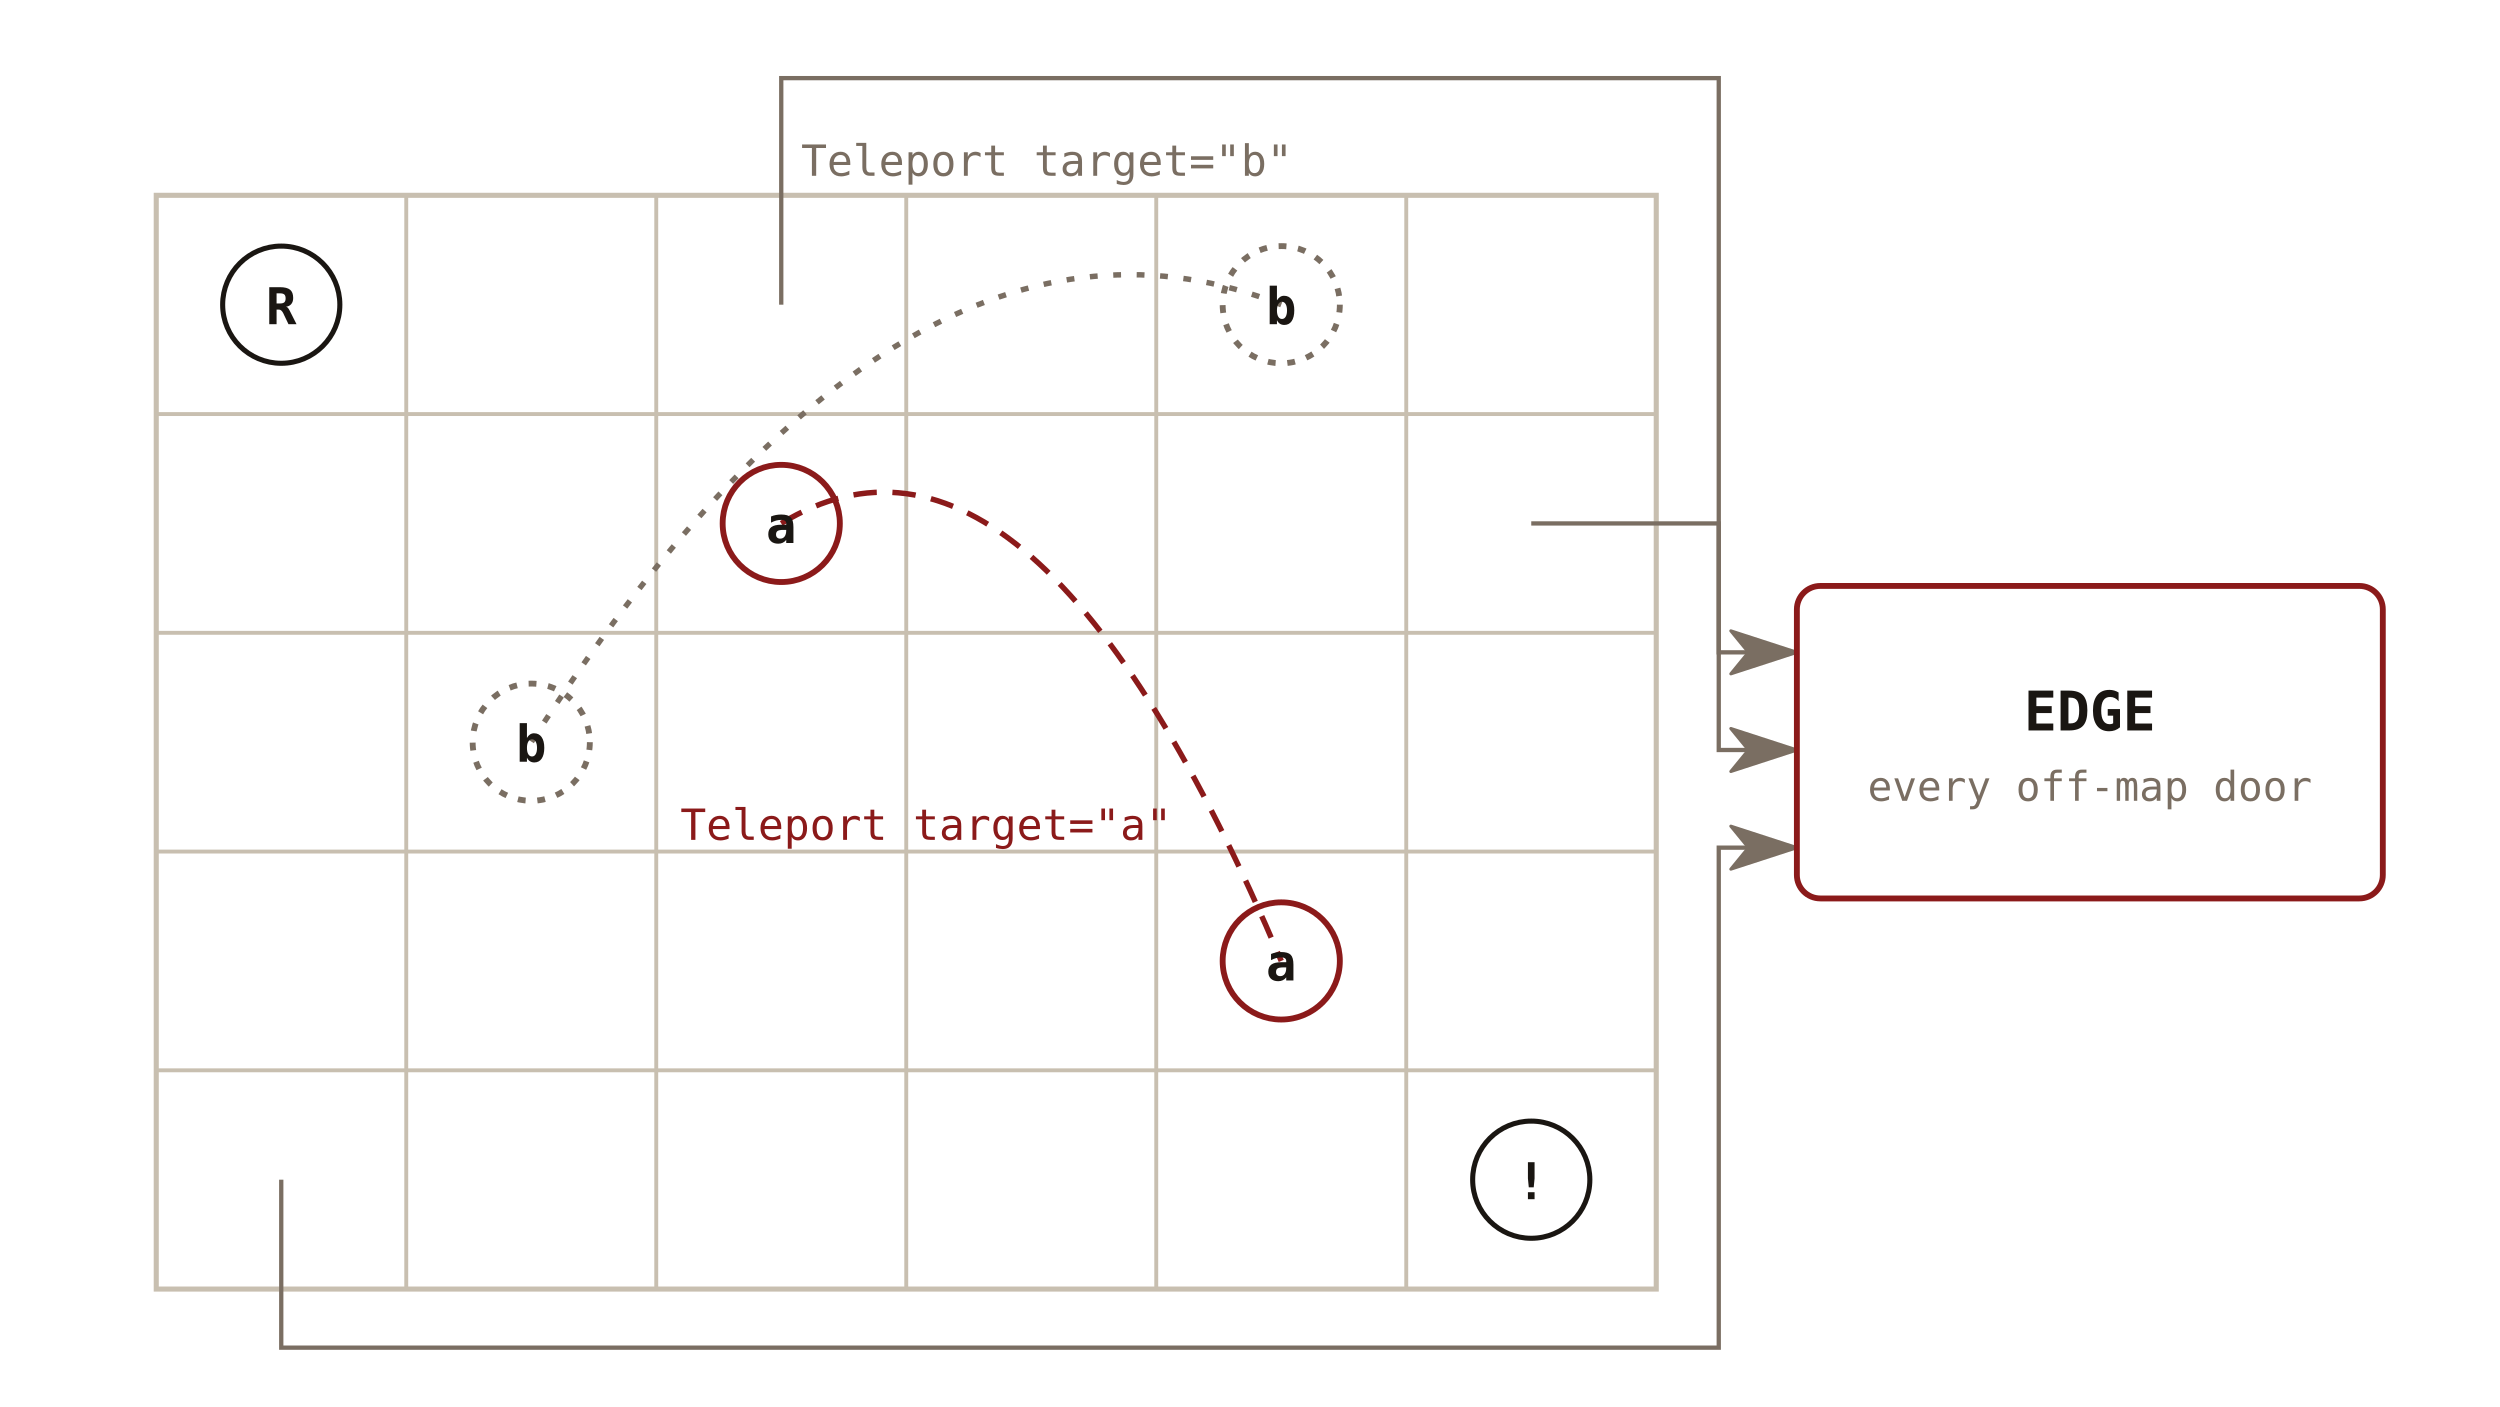
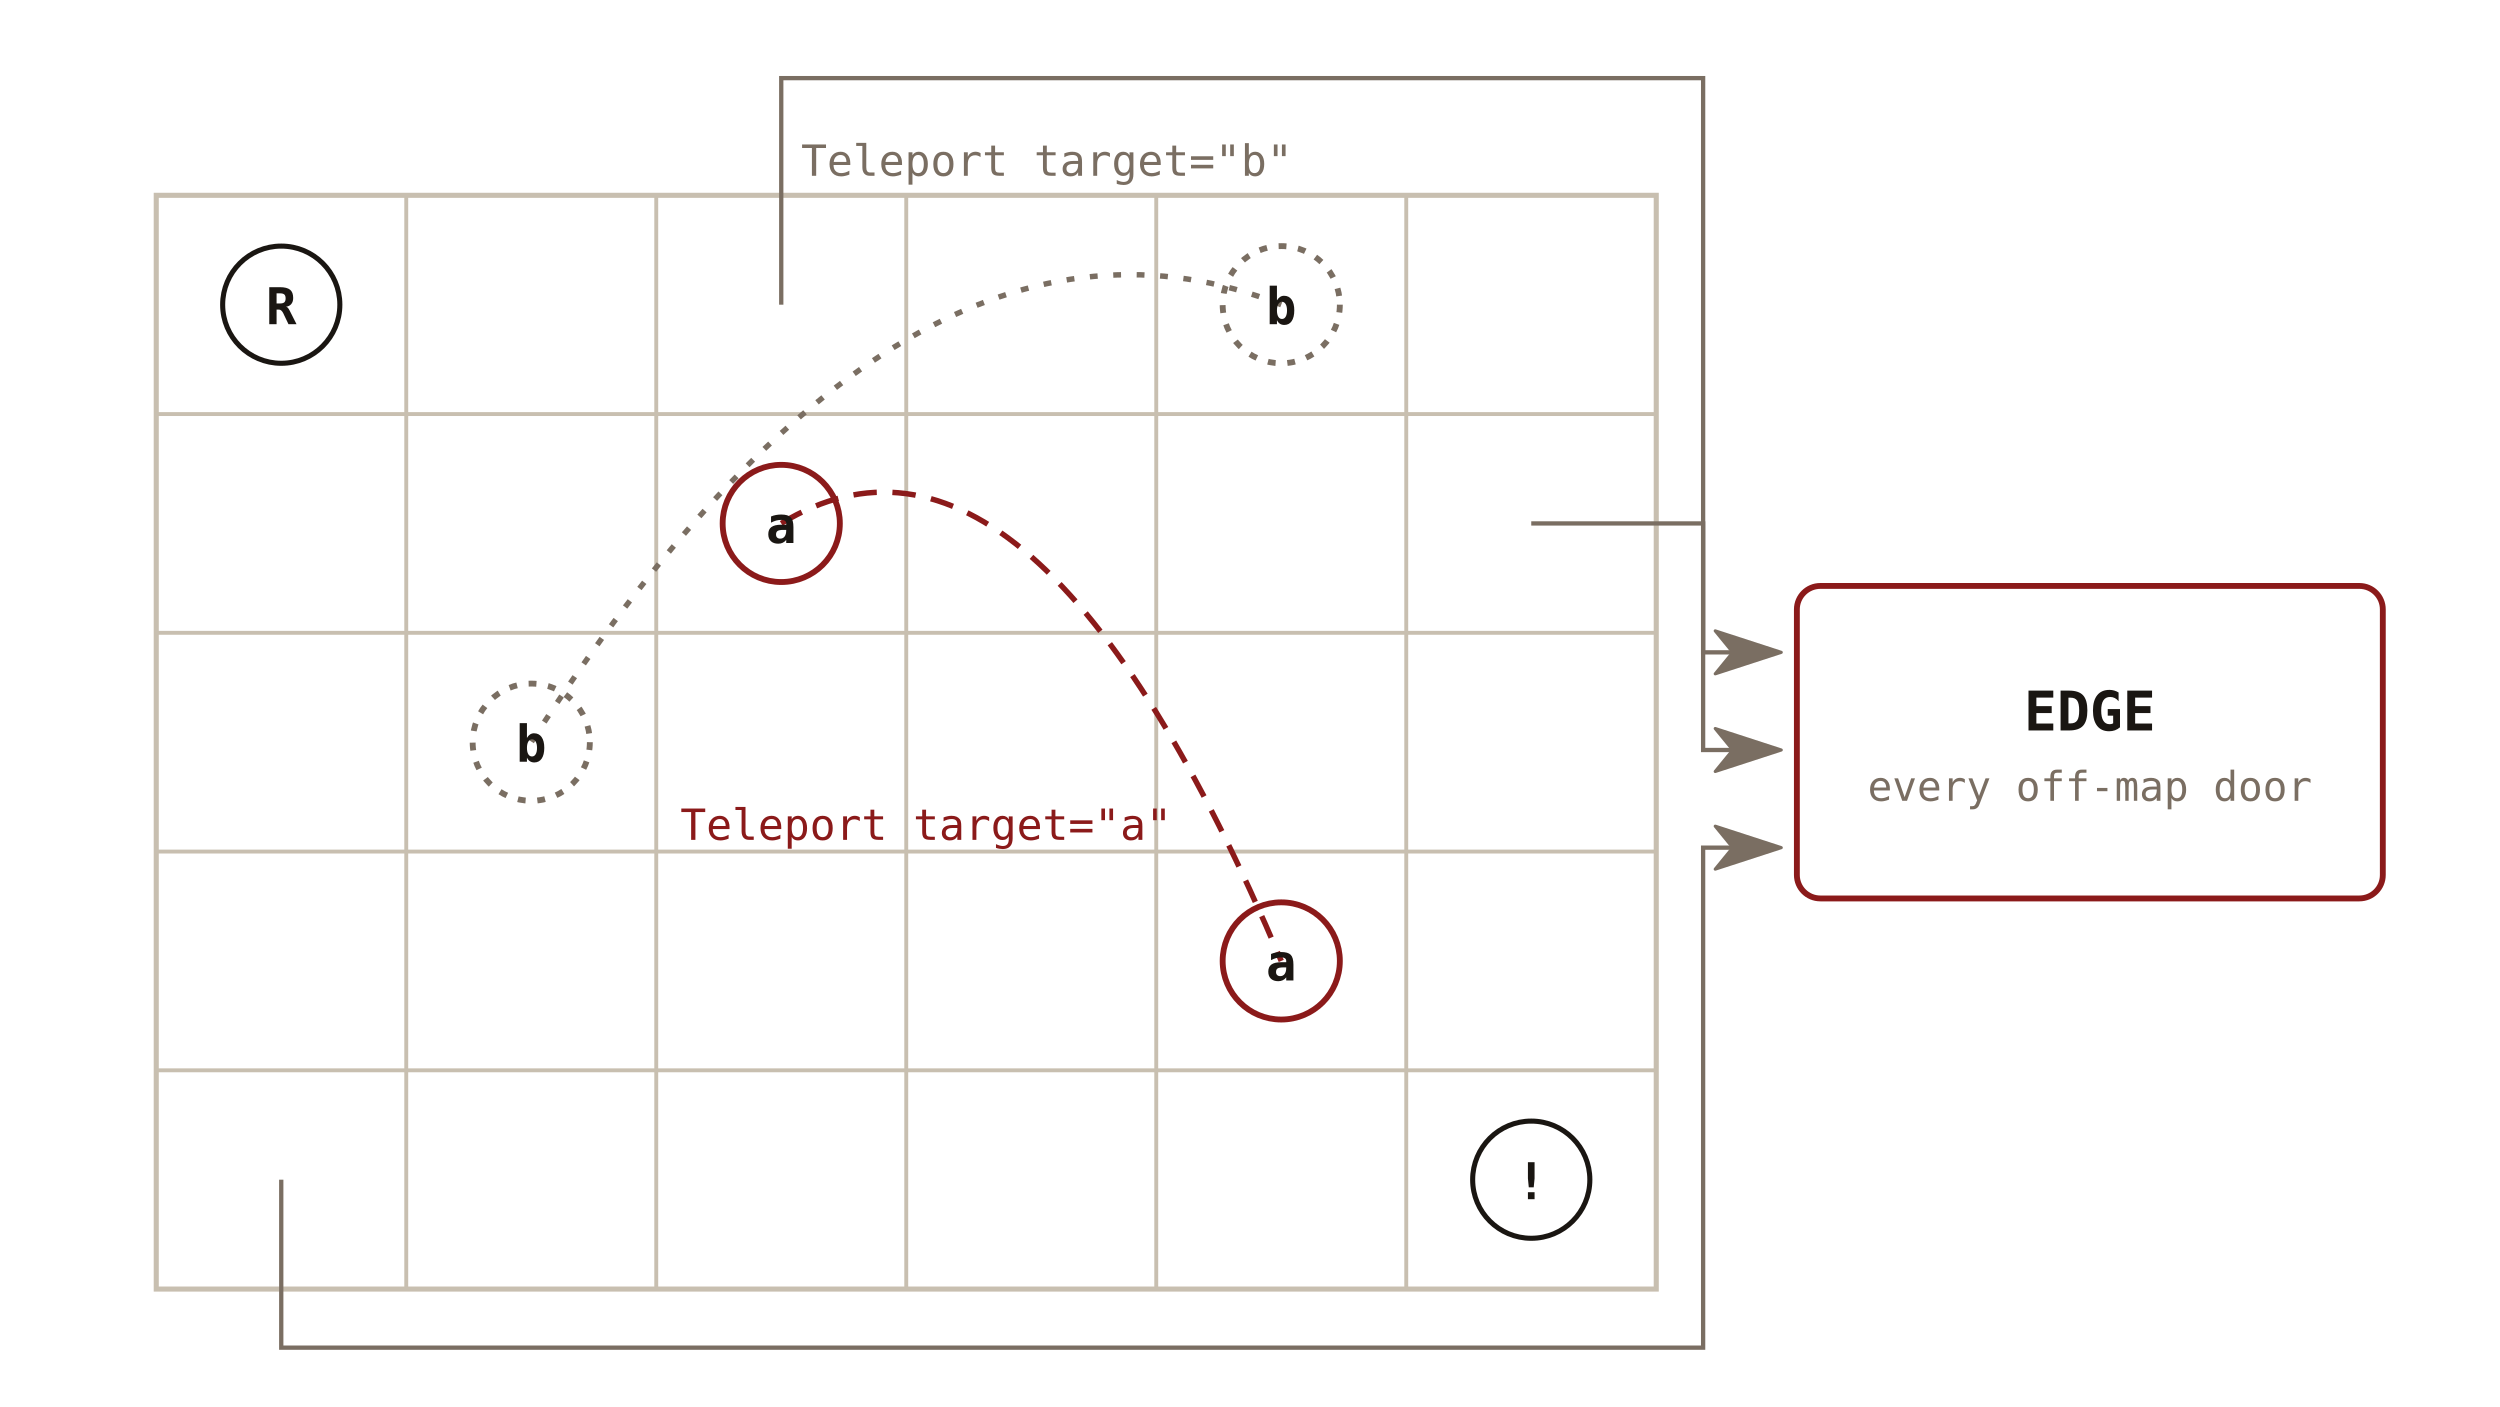
<svg xmlns="http://www.w3.org/2000/svg" viewBox="0 0 640 360" font-family="'JetBrains Mono', Consolas, monospace">
  <defs>
    <marker id="mz-tri-muted" viewBox="0 0 18 12" refX="5" refY="6" markerWidth="18" markerHeight="12" orient="auto" markerUnits="userSpaceOnUse">
      <path d="M0.5,0.5 L17.4,6 L0.5,11.5 L5,6 Z" fill="#7a6e62" stroke="#7a6e62" stroke-width="0.8" stroke-linejoin="round" />
    </marker>
  </defs>
  <rect x="40" y="50" width="384" height="280" fill="none" stroke="#c8bfb0" stroke-width="1.3" />
  <line x1="104" y1="50" x2="104" y2="330" stroke="#c8bfb0" stroke-width="1" />
  <line x1="168" y1="50" x2="168" y2="330" stroke="#c8bfb0" stroke-width="1" />
  <line x1="232" y1="50" x2="232" y2="330" stroke="#c8bfb0" stroke-width="1" />
  <line x1="296" y1="50" x2="296" y2="330" stroke="#c8bfb0" stroke-width="1" />
  <line x1="360" y1="50" x2="360" y2="330" stroke="#c8bfb0" stroke-width="1" />
  <line x1="40" y1="106" x2="424" y2="106" stroke="#c8bfb0" stroke-width="1" />
  <line x1="40" y1="162" x2="424" y2="162" stroke="#c8bfb0" stroke-width="1" />
  <line x1="40" y1="218" x2="424" y2="218" stroke="#c8bfb0" stroke-width="1" />
  <line x1="40" y1="274" x2="424" y2="274" stroke="#c8bfb0" stroke-width="1" />
  <path d="M200,134 Q264,95 328,246" fill="none" stroke="#8b1a1a" stroke-width="1.4" stroke-dasharray="6,4" />
  <text x="300" y="215" font-size="11" fill="#8b1a1a" text-anchor="end">Teleport target="a"</text>
  <path d="M328,78 Q232,40 136,190" fill="none" stroke="#7a6e62" stroke-width="1.4" stroke-dasharray="2,4" />
  <text x="268" y="45" font-size="11" fill="#7a6e62" text-anchor="middle">Teleport target="b"</text>
-   <polyline points="200,78 200,20 440,20 440,167 447.6,167" fill="none" stroke="#7a6e62" stroke-width="1.1" marker-end="url(#mz-tri-muted)" />
-   <polyline points="392,134 440,134 440,192 447.6,192" fill="none" stroke="#7a6e62" stroke-width="1.1" marker-end="url(#mz-tri-muted)" />
-   <polyline points="72,302 72,345 440,345 440,217 447.6,217" fill="none" stroke="#7a6e62" stroke-width="1.1" marker-end="url(#mz-tri-muted)" />
+   <polyline points="200,78 200,20 436,20 436,167 443.6,167" fill="none" stroke="#7a6e62" stroke-width="1.1" marker-end="url(#mz-tri-muted)" />
+   <polyline points="392,134 436,134 436,192 443.6,192" fill="none" stroke="#7a6e62" stroke-width="1.1" marker-end="url(#mz-tri-muted)" />
+   <polyline points="72,302 72,345 436,345 436,217 443.6,217" fill="none" stroke="#7a6e62" stroke-width="1.1" marker-end="url(#mz-tri-muted)" />
  <circle cx="72" cy="78" r="15" fill="none" stroke="#1a1612" stroke-width="1.3" />
  <text x="72" y="83" font-size="13" font-weight="bold" fill="#1a1612" text-anchor="middle">R</text>
  <circle cx="392" cy="302" r="15" fill="none" stroke="#1a1612" stroke-width="1.3" />
  <text x="392" y="307" font-size="13" font-weight="bold" fill="#1a1612" text-anchor="middle">!</text>
  <circle cx="200" cy="134" r="15" fill="none" stroke="#8b1a1a" stroke-width="1.5" />
  <text x="200" y="139" font-size="13" font-weight="bold" fill="#1a1612" text-anchor="middle">a</text>
  <circle cx="328" cy="246" r="15" fill="none" stroke="#8b1a1a" stroke-width="1.5" />
  <text x="328" y="251" font-size="13" font-weight="bold" fill="#1a1612" text-anchor="middle">a</text>
  <circle cx="328" cy="78" r="15" fill="none" stroke="#7a6e62" stroke-width="1.5" stroke-dasharray="2,3" />
  <text x="328" y="83" font-size="13" font-weight="bold" fill="#1a1612" text-anchor="middle">b</text>
  <circle cx="136" cy="190" r="15" fill="none" stroke="#7a6e62" stroke-width="1.5" stroke-dasharray="2,3" />
  <text x="136" y="195" font-size="13" font-weight="bold" fill="#1a1612" text-anchor="middle">b</text>
  <rect x="460" y="150" width="150" height="80" fill="none" stroke="#8b1a1a" stroke-width="1.5" rx="6" />
  <text x="535" y="187" font-size="14" font-weight="bold" fill="#1a1612" text-anchor="middle">EDGE</text>
  <text x="535" y="205" font-size="10.5" fill="#7a6e62" text-anchor="middle">every off-map door</text>
</svg>
